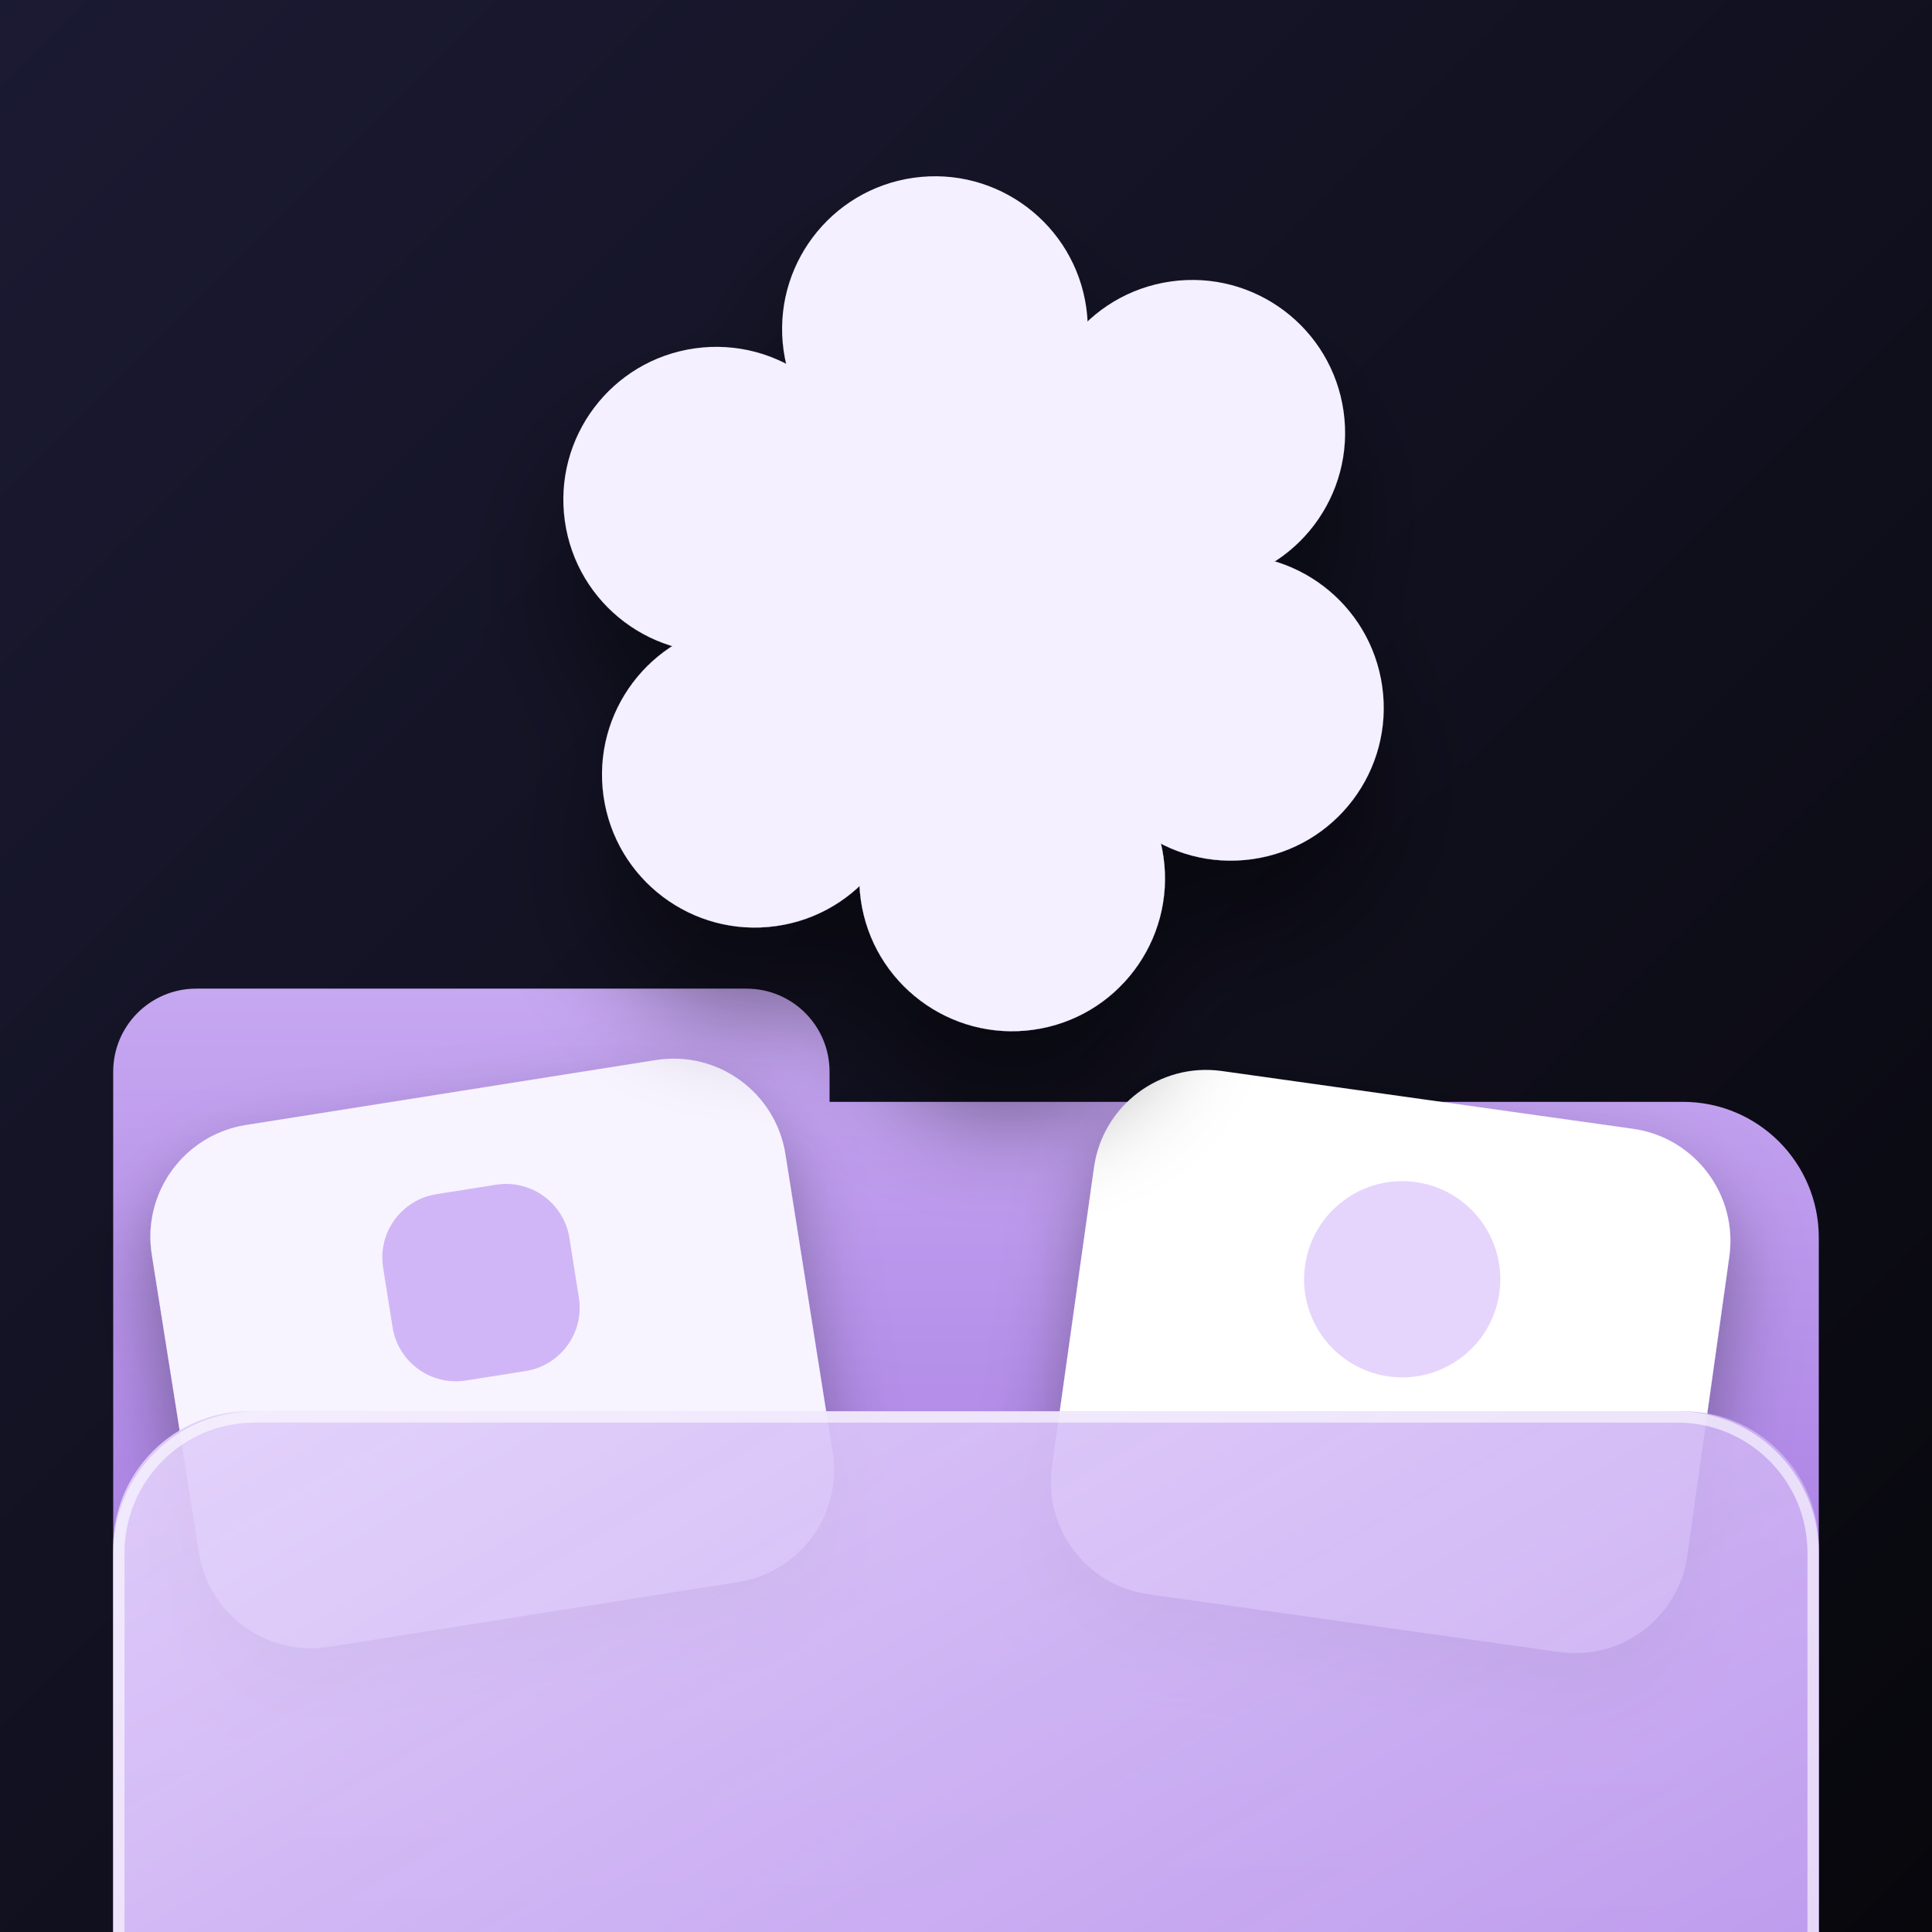
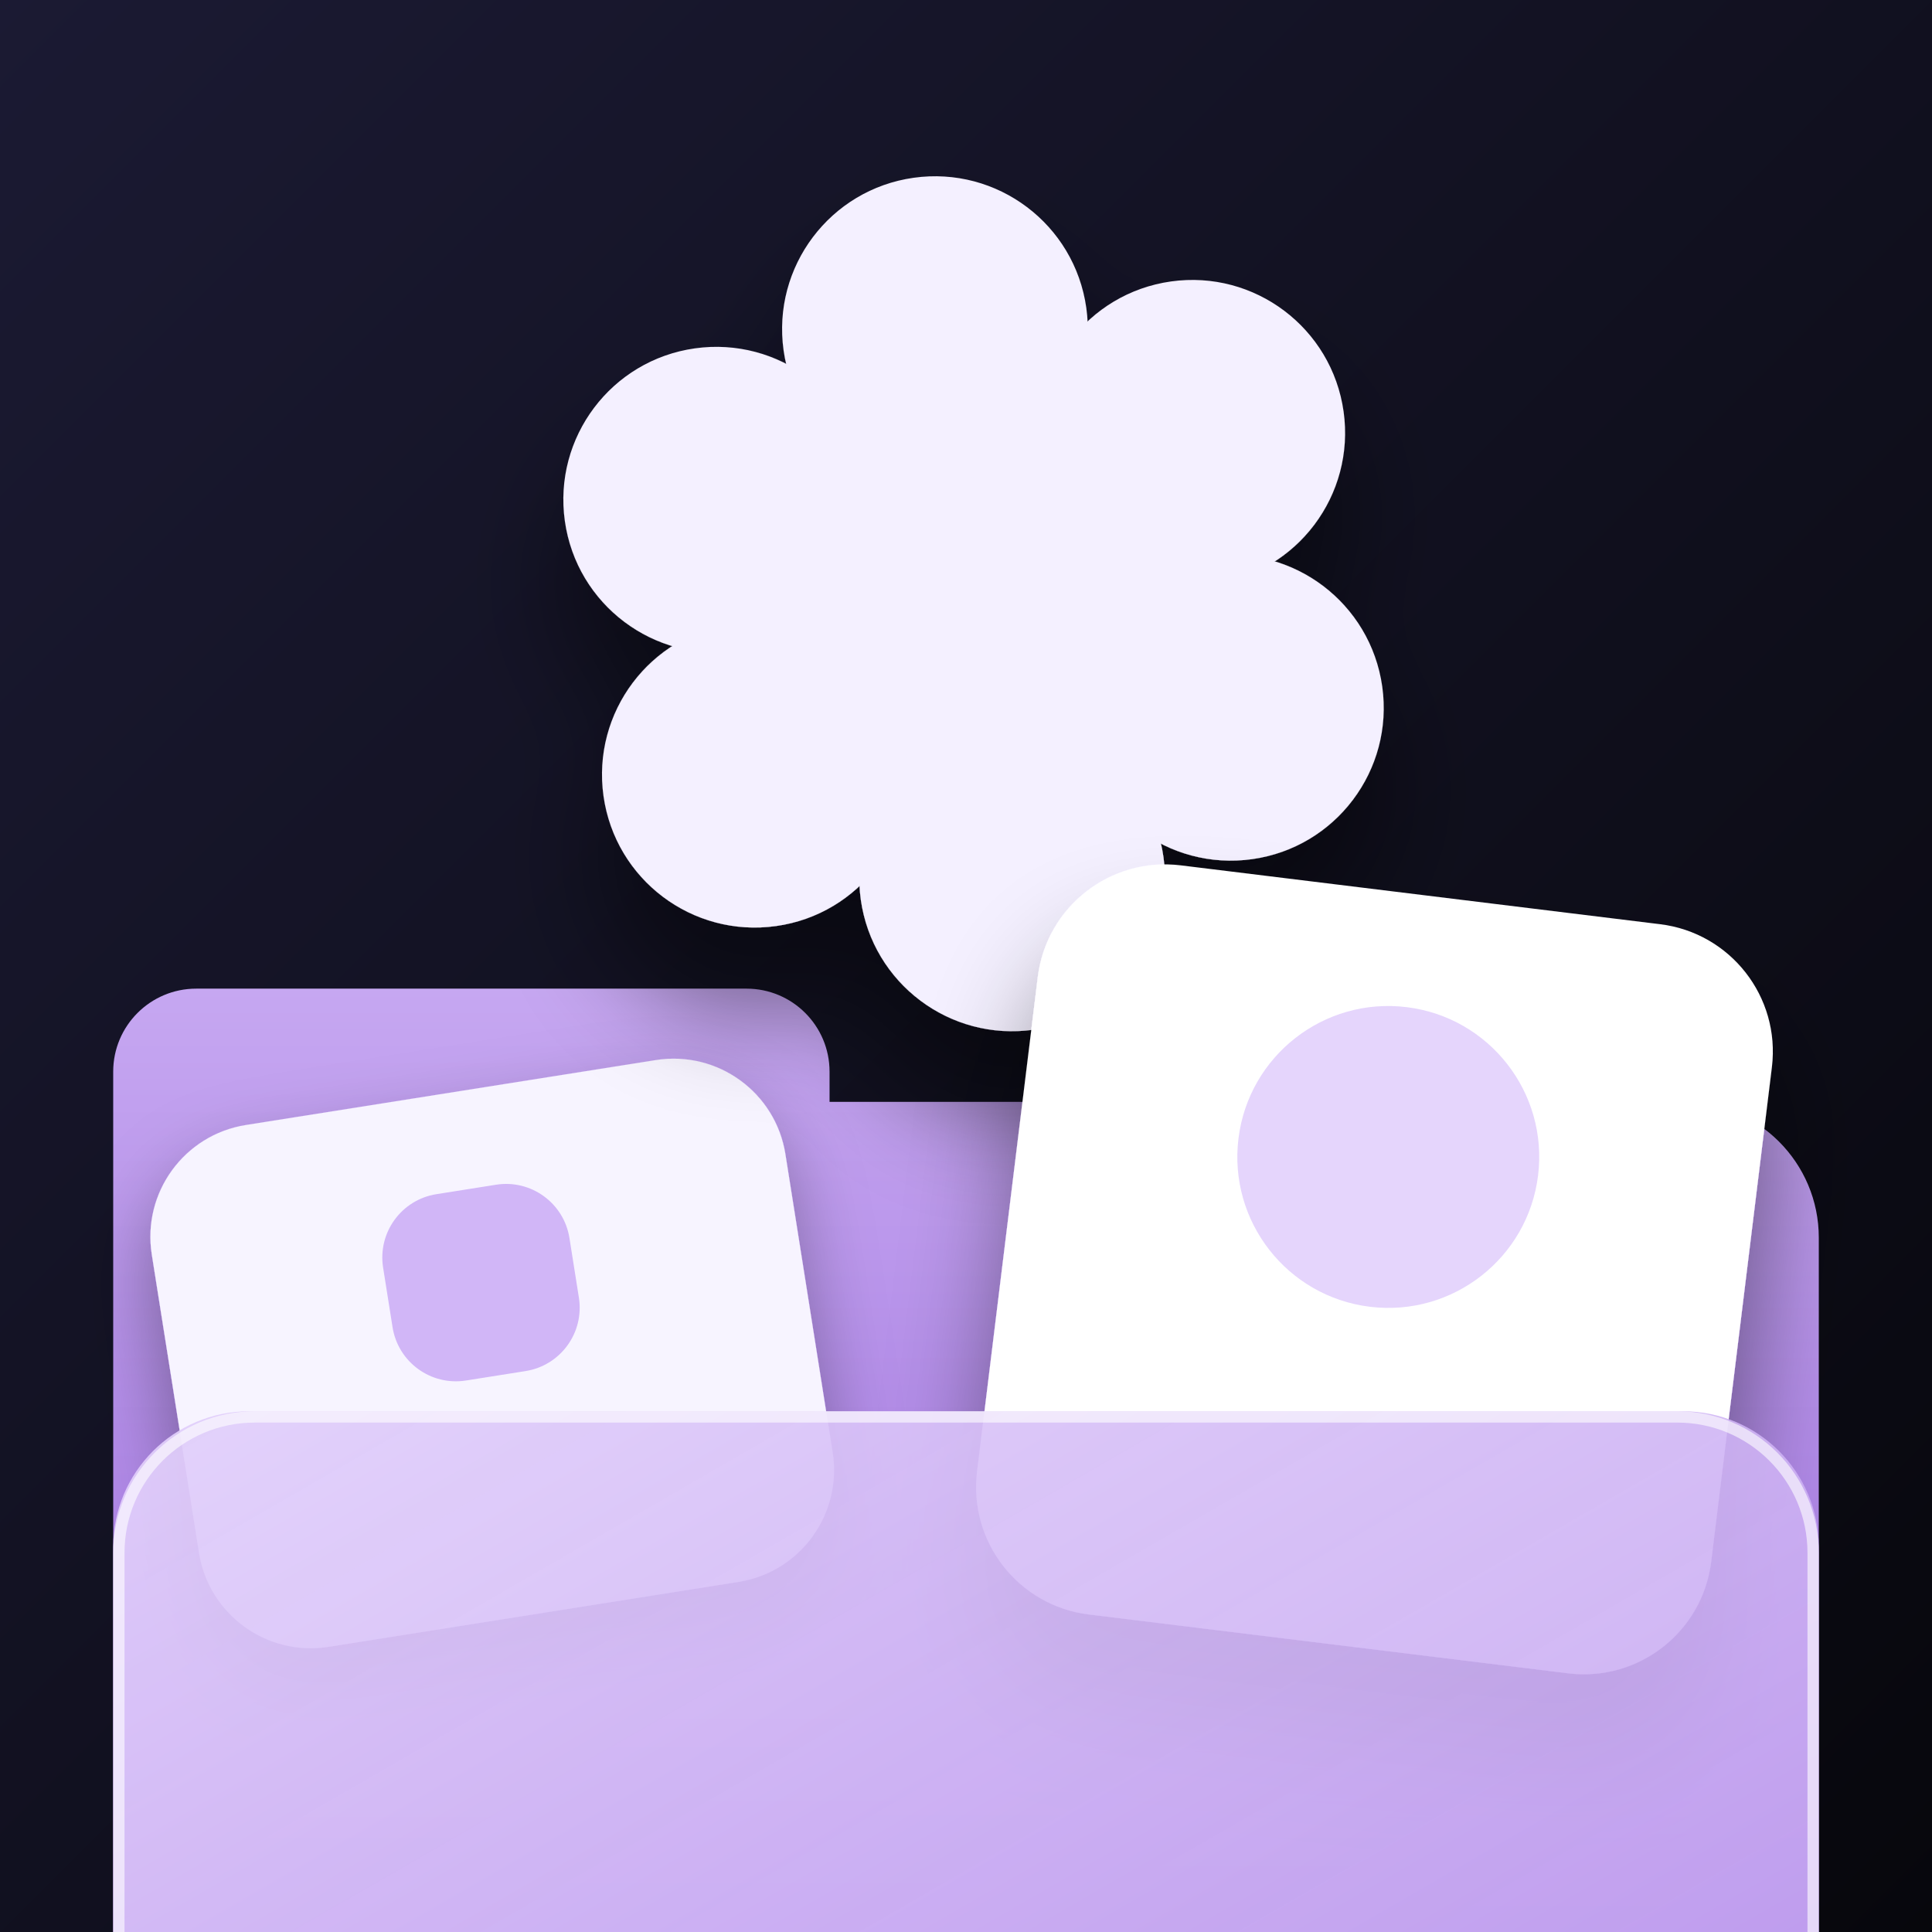
<svg xmlns="http://www.w3.org/2000/svg" viewBox="0 0 512 512">
  <defs>
    <linearGradient id="bg" x1="0" y1="0" x2="1" y2="1">
      <stop offset="0" stop-color="#1b1a33" />
      <stop offset="1" stop-color="#07070c" />
    </linearGradient>
    <linearGradient id="back" x1="0" y1="262" x2="0" y2="562" gradientUnits="userSpaceOnUse">
      <stop offset="0" stop-color="#c6a7f1" />
      <stop offset="1" stop-color="#9462da" />
    </linearGradient>
    <linearGradient id="front" x1="0" y1="0" x2="1" y2="1">
      <stop offset="0" stop-color="#e2d0fb" stop-opacity="0.93" />
      <stop offset="1" stop-color="#bb97ed" stop-opacity="0.86" />
    </linearGradient>
    <filter id="shadow" x="-20%" y="-20%" width="140%" height="150%">
      <feDropShadow dx="0" dy="10" stdDeviation="10" flood-color="#000" flood-opacity="0.35" />
    </filter>
    <filter id="lift" x="-30%" y="-30%" width="160%" height="170%">
      <feDropShadow dx="0" dy="22" stdDeviation="14" flood-color="#000" flood-opacity="0.45" />
    </filter>
  </defs>
  <rect width="512" height="512" fill="url(#bg)" />
  <path d="M30 620 V284 A22 22 0 0 1 52 262 H197.84 A22 22 0 0 1 219.84 284 V292 H446 A36 36 0 0 1 482 328 V620 Z" fill="url(#back)" />
  <g filter="url(#shadow)">
    <g transform="rotate(-9 138 400)">
      <rect x="52" y="288" width="170" height="140" rx="30" fill="#f7f4ff" />
      <rect x="112" y="314" width="50" height="50" rx="17" fill="#d1b6f7" />
    </g>
  </g>
-   <g filter="url(#shadow)">
-     <g transform="rotate(8 360 400)">
-       <rect x="278" y="290" width="170" height="140" rx="30" fill="#ffffff" />
-       <circle cx="363" cy="338" r="26" fill="#e5d5fc" />
-     </g>
-   </g>
  <g filter="url(#lift)">
    <g fill="#f4f0ff" transform="rotate(-8 258 160)">
      <circle cx="258" cy="160" r="64.7" />
      <circle cx="258.0" cy="86.5" r="40.5" />
      <circle cx="194.3" cy="123.2" r="40.5" />
      <circle cx="194.3" cy="196.8" r="40.5" />
      <circle cx="258.0" cy="233.5" r="40.5" />
      <circle cx="321.7" cy="196.8" r="40.5" />
      <circle cx="321.7" cy="123.2" r="40.5" />
    </g>
  </g>
+   <g filter="url(#lift)">
+     <g transform="rotate(7 356 420)">
+       <rect x="256" y="236" width="196" height="200" rx="34" fill="#ffffff" />
+       <circle cx="354" cy="306" r="40" fill="#e5d5fc" />
+     </g>
+   </g>
  <rect x="30" y="374" width="452" height="260" rx="36" fill="url(#front)" />
  <rect x="31.5" y="375.5" width="449" height="260" rx="36" fill="none" stroke="#ffffff" stroke-opacity="0.6" stroke-width="3" />
</svg>
